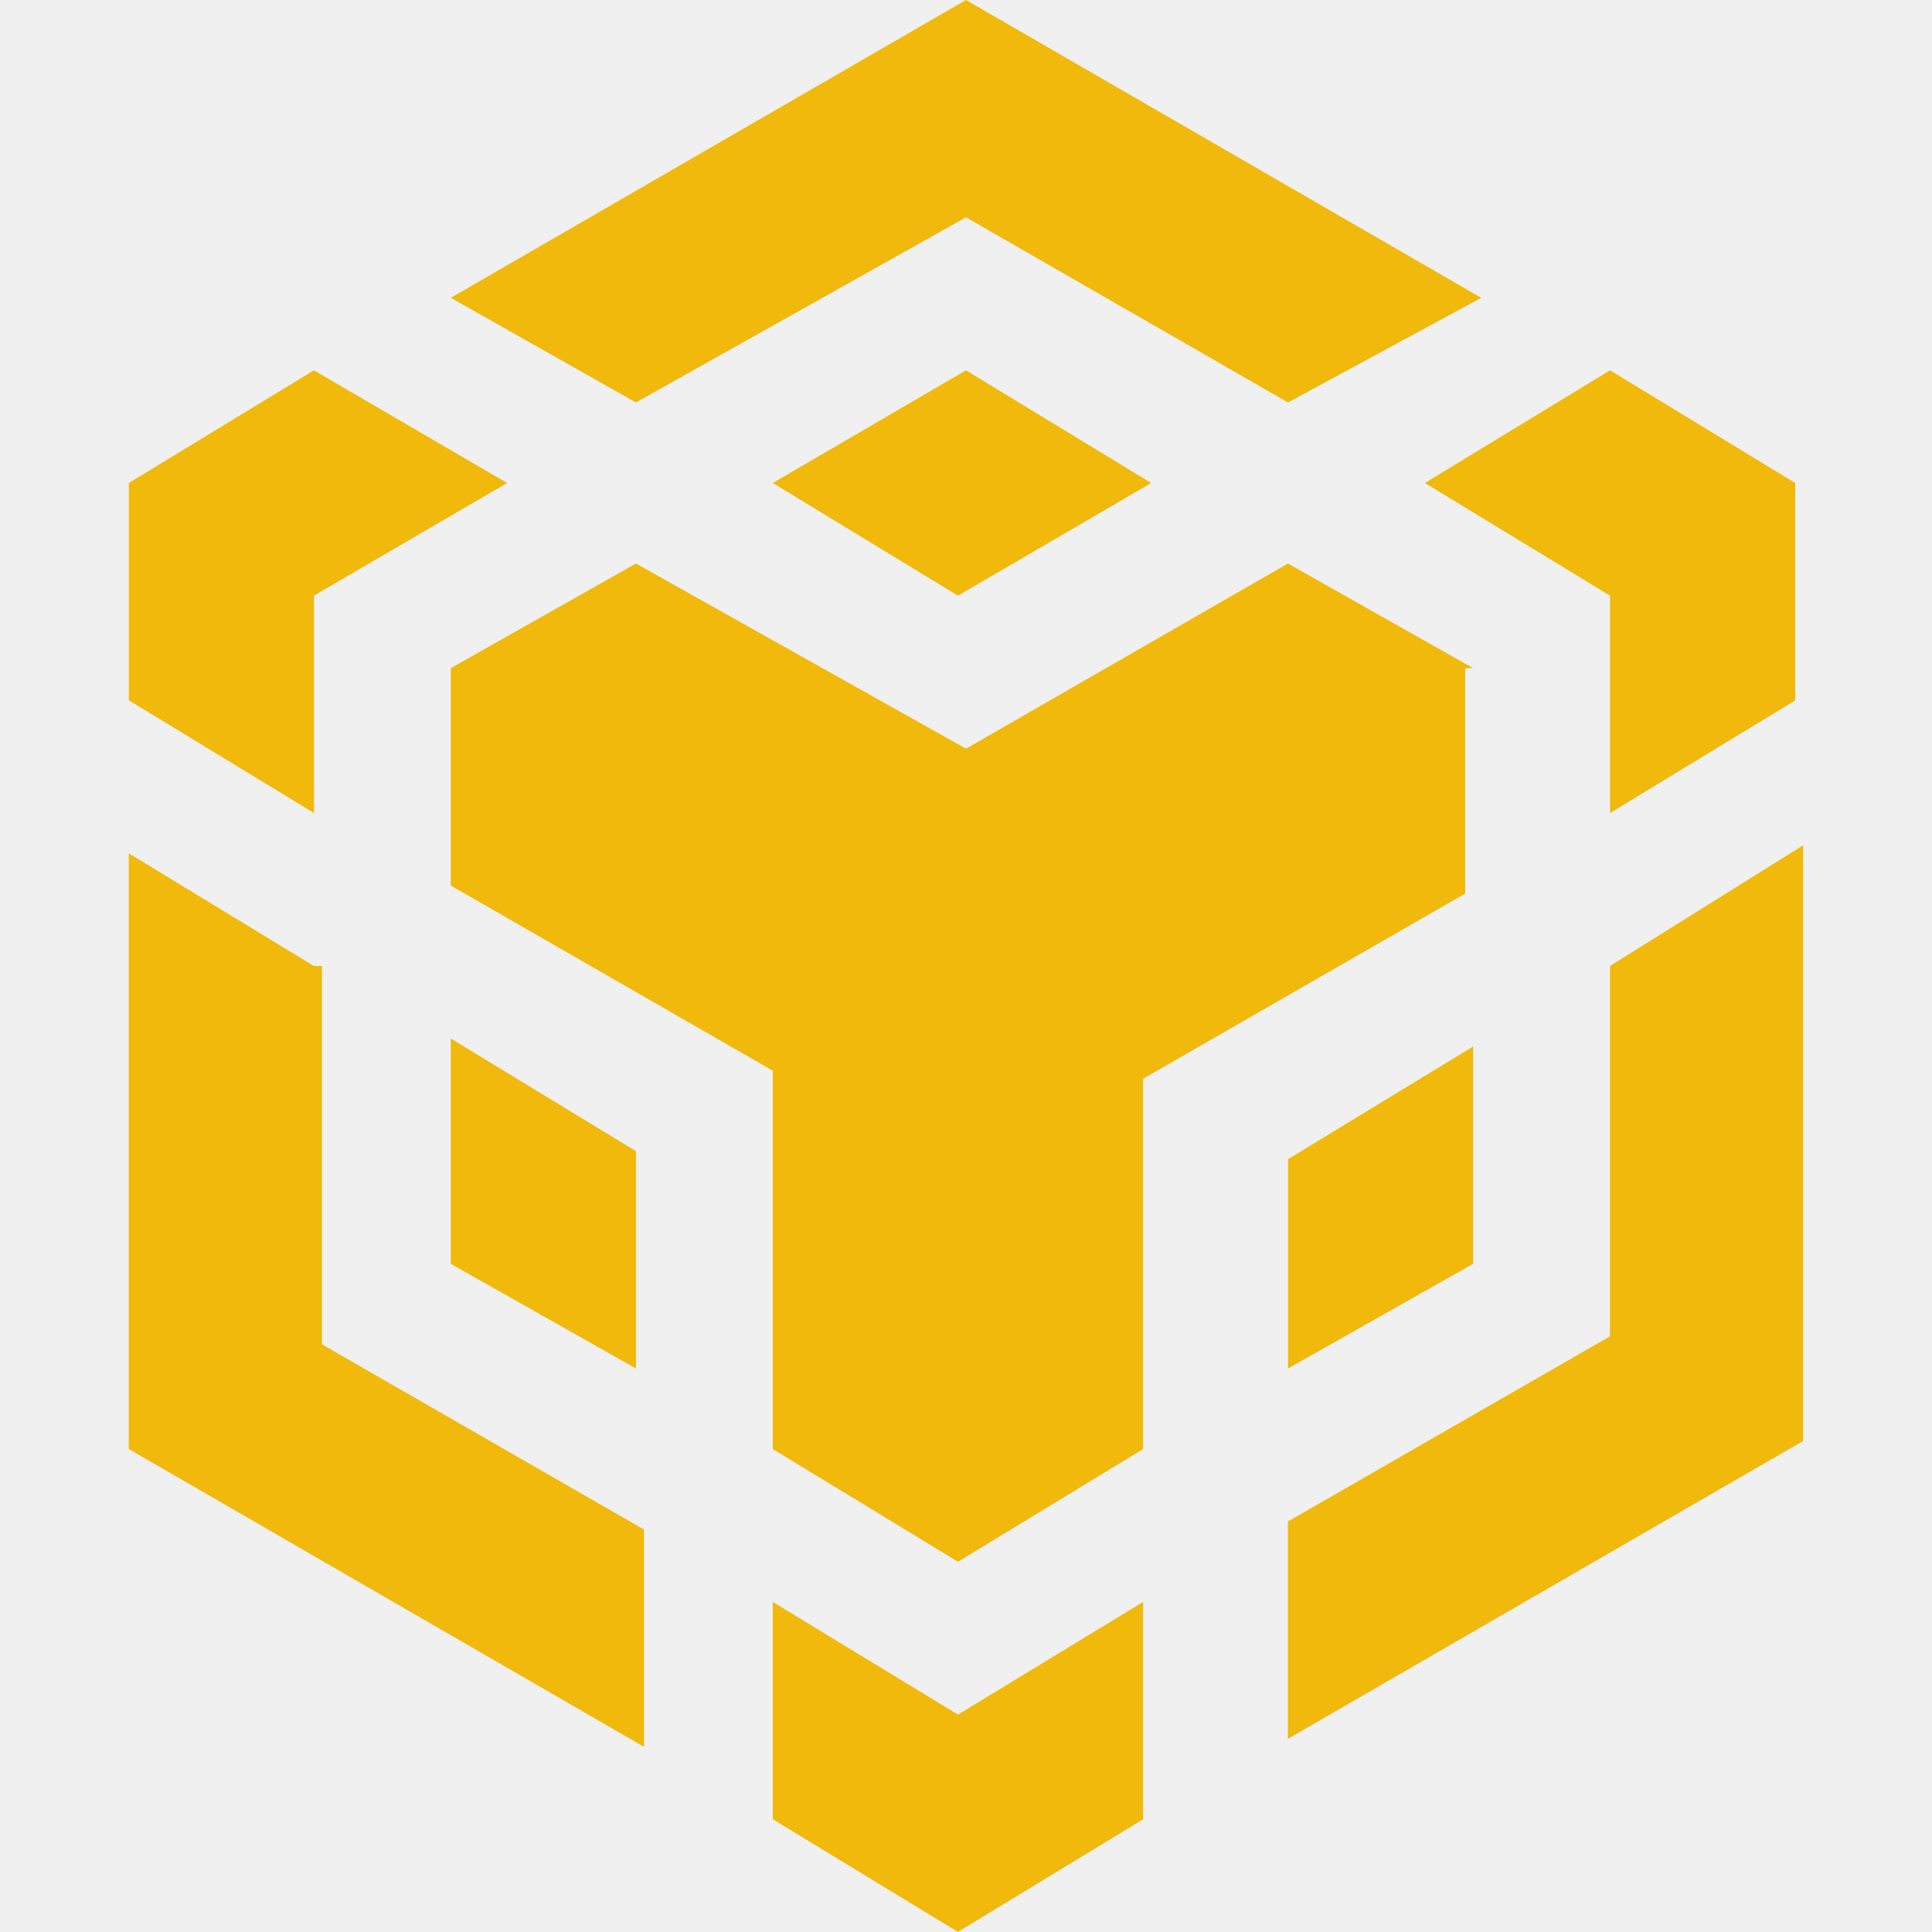
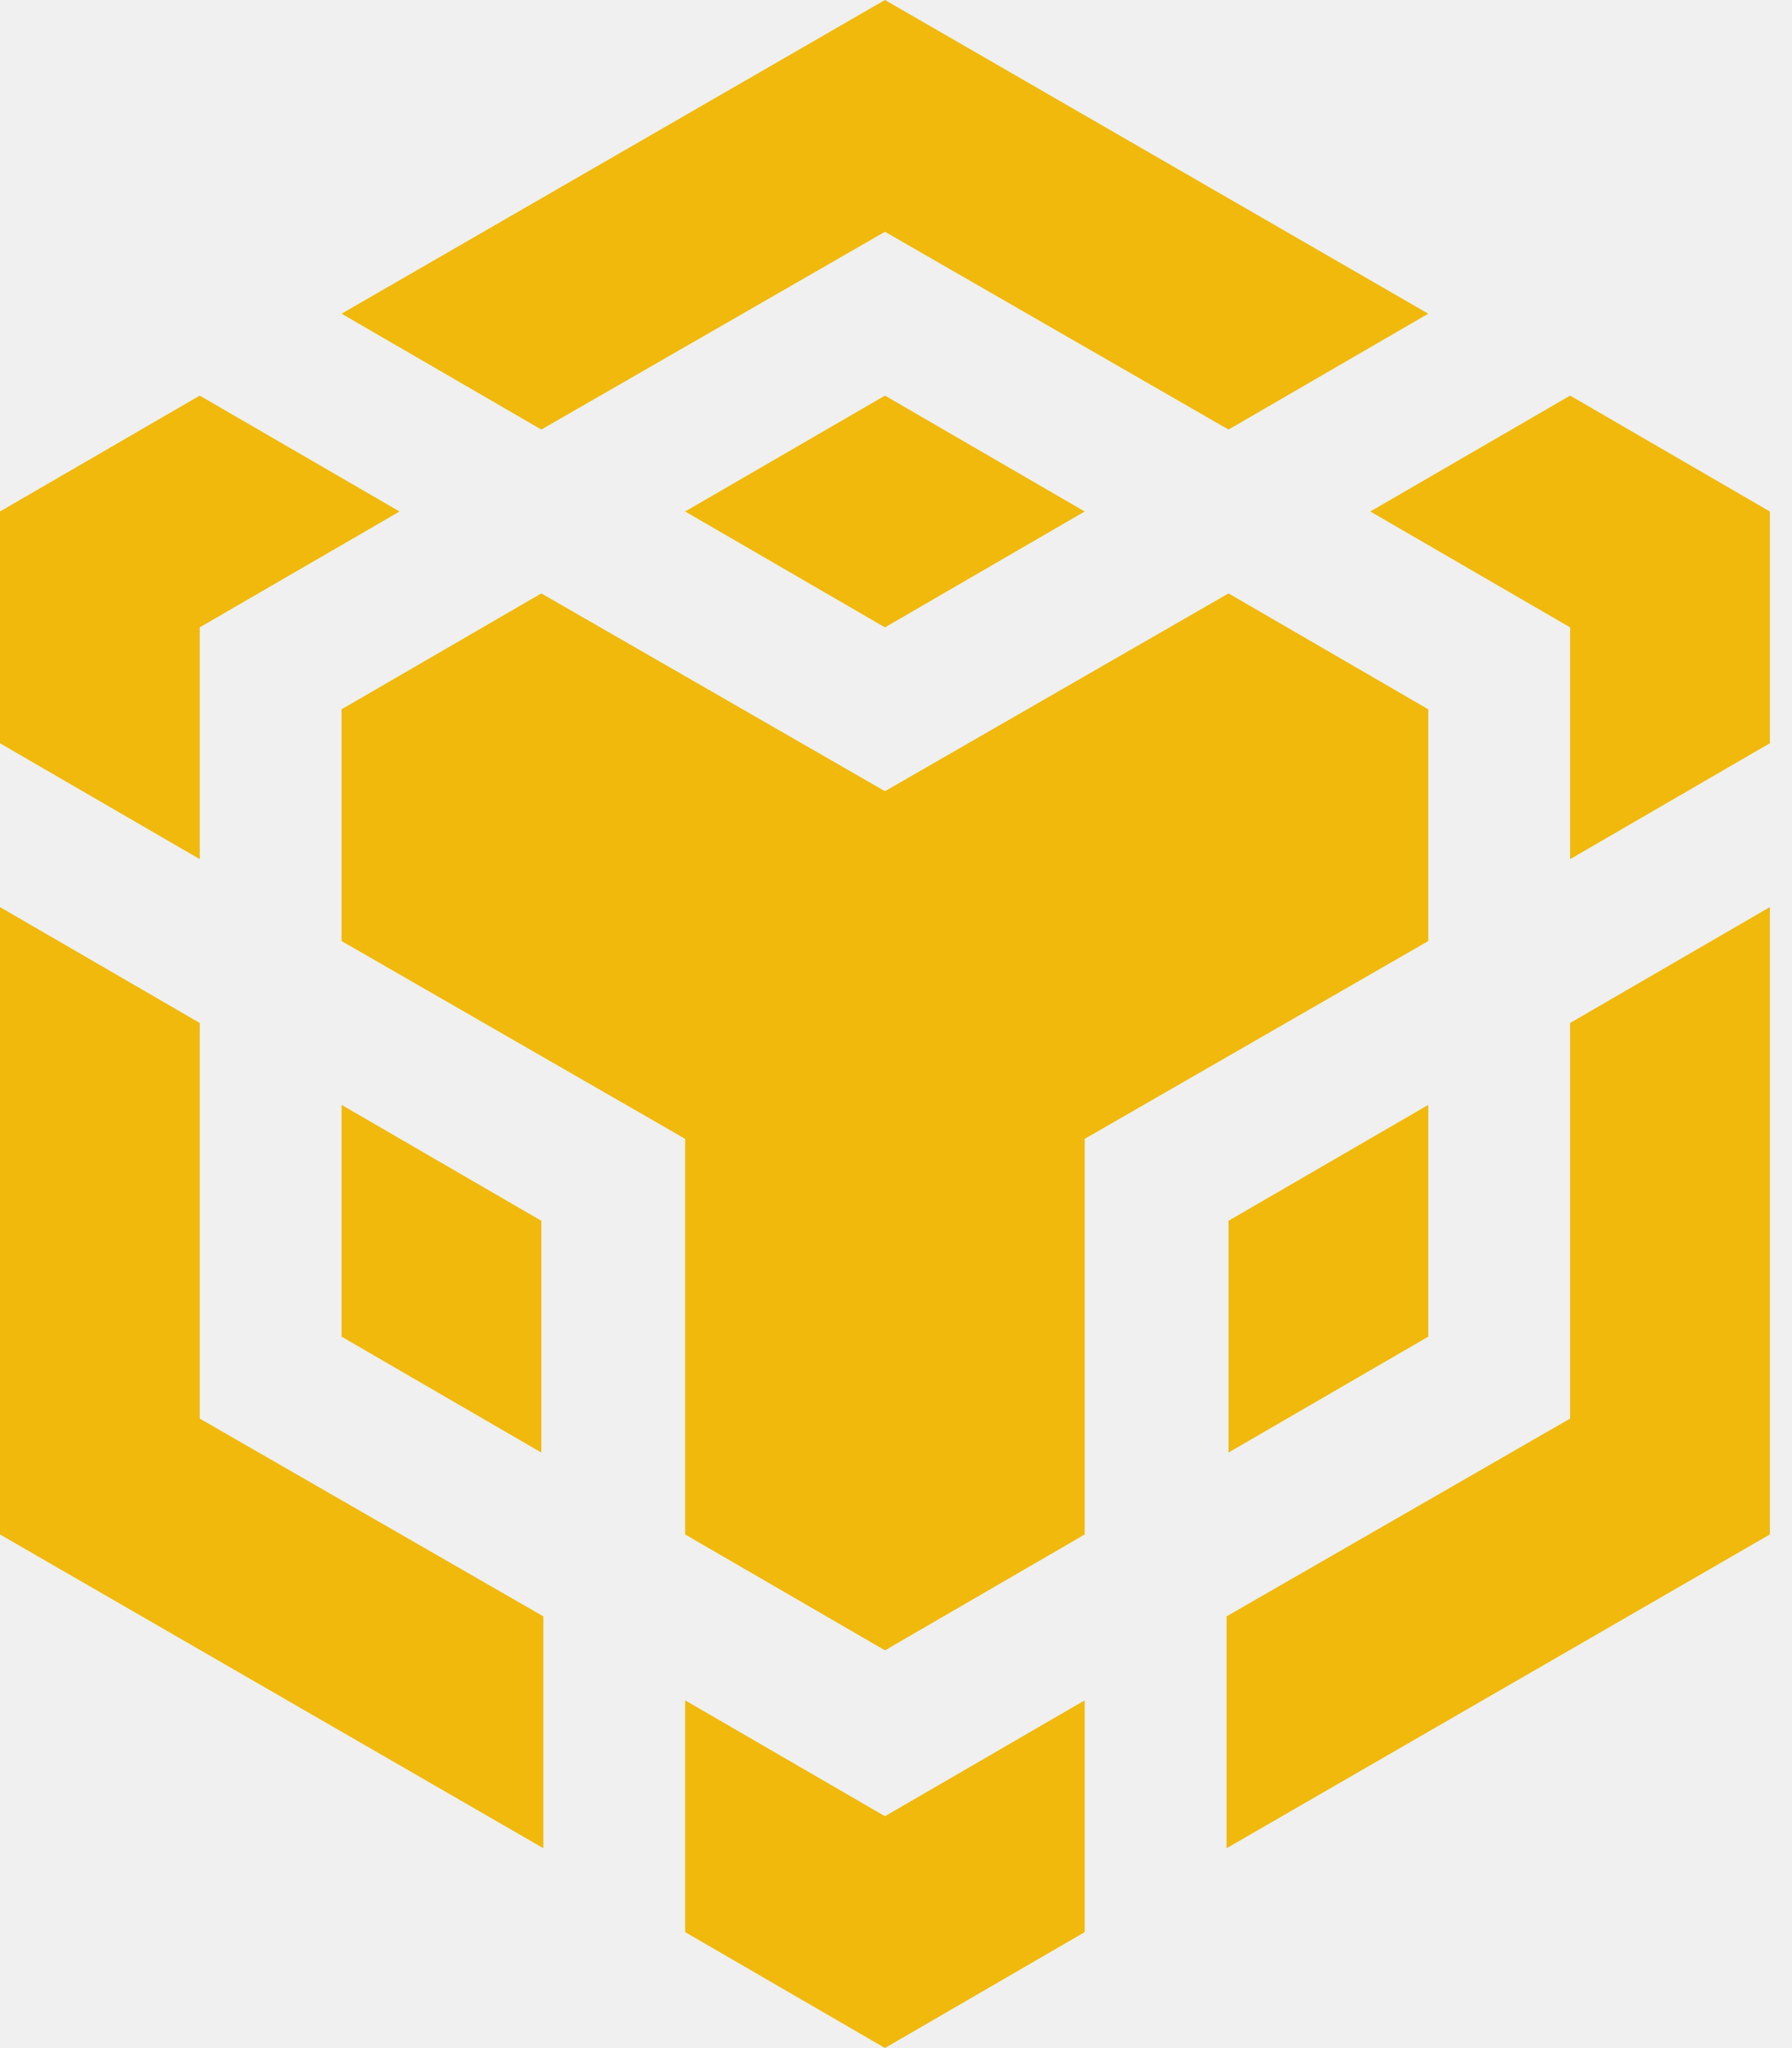
- <svg xmlns="http://www.w3.org/2000/svg" version="1.1" id="Layer_1" x="0px" y="0px" viewBox="0 0 2500 2500" style="enable-background:new 0 0 2500 2500;" xml:space="preserve">
-   <style type="text/css">
- 	.st0{fill:#F0B90B;}
- 	.st1{fill:none;}
- </style>
-   <g id="Layer_x0020_1">
-     <g id="_2082423948800">
-       <path class="st0" d="M583.3,385.4L1250,0l666.7,385.4l-250,135.4L1250,281.2L822.9,520.8L583.3,385.4L583.3,385.4z M1906.2,864.6    l-239.6-135.4L1250,968.8L822.9,729.2L583.3,864.6v281.3l416.7,239.6l0,489.6l239.6,145.8l239.6-145.8v-479.2l416.7-239.6V864.6    L1906.2,864.6L1906.2,864.6z M1906.2,1635.4v-281.2L1666.7,1500v270.8L1906.2,1635.4L1906.2,1635.4z M2083.3,1729.2l-416.7,239.6    V2250l666.7-385.4v-770.8l-250,156.2V1729.2z M1843.8,625l239.6,145.8v281.3l239.6-145.8V625l-239.6-145.8L1843.8,625L1843.8,625z     M1000,2072.9v281.2l239.6,145.8l239.6-145.8v-281.2l-239.6,145.8L1000,2072.9L1000,2072.9z M583.3,1635.4l239.6,135.4v-281.2    l-239.6-145.8V1635.4L583.3,1635.4z M1000,625l239.6,145.8l250-145.8L1250,479.2L1000,625z M406.2,770.8l250-145.8l-250-145.8    L166.7,625v281.2l239.6,145.8V770.8z M406.2,1250l-239.6-145.8V1875l666.7,385.4v-281.2l-416.7-239.6l0-489.6H406.2L406.2,1250z" />
-       <rect y="0" class="st1" width="2500" height="2500" />
-     </g>
+ <svg xmlns="http://www.w3.org/2000/svg" width="21" height="24" viewBox="0 0 21 24" fill="none">
+   <g clip-path="url(#clip0_48948_109670)">
+     <path d="M4.004 3.676L10.373 0L16.741 3.676L14.4 5.034L10.373 2.716L6.345 5.034L4.004 3.676ZM16.741 8.312L14.4 6.954L10.373 9.272L6.345 6.954L4.004 8.312V11.028L8.031 13.346V17.982L10.373 19.34L12.714 17.982V13.346L16.741 11.028V8.312ZM16.741 15.664V12.948L14.4 14.306V17.022L16.741 15.664ZM18.404 16.624L14.377 18.942V21.659L20.745 17.982V10.63L18.404 11.988V16.624ZM16.062 5.994L18.404 7.352V10.068L20.745 8.71V5.994L18.404 4.636L16.062 5.994ZM8.031 19.926V22.642L10.373 24L12.714 22.642V19.926L10.373 21.284L8.031 19.926ZM4.004 15.664L6.345 17.022V14.306L4.004 12.948V15.664ZM8.031 5.994L10.373 7.352L12.714 5.994L10.373 4.636L8.031 5.994ZM2.341 7.352L4.683 5.994L2.341 4.636L0 5.994V8.71L2.341 10.068V7.352ZM2.341 11.988L0 10.63V17.982L6.369 21.659V18.942L2.341 16.624V11.988Z" fill="#F0B90B" />
  </g>
+   <defs>
+     <clipPath id="clip0_48948_109670">
+       <rect width="21" height="24" fill="white" />
+     </clipPath>
+   </defs>
</svg>
